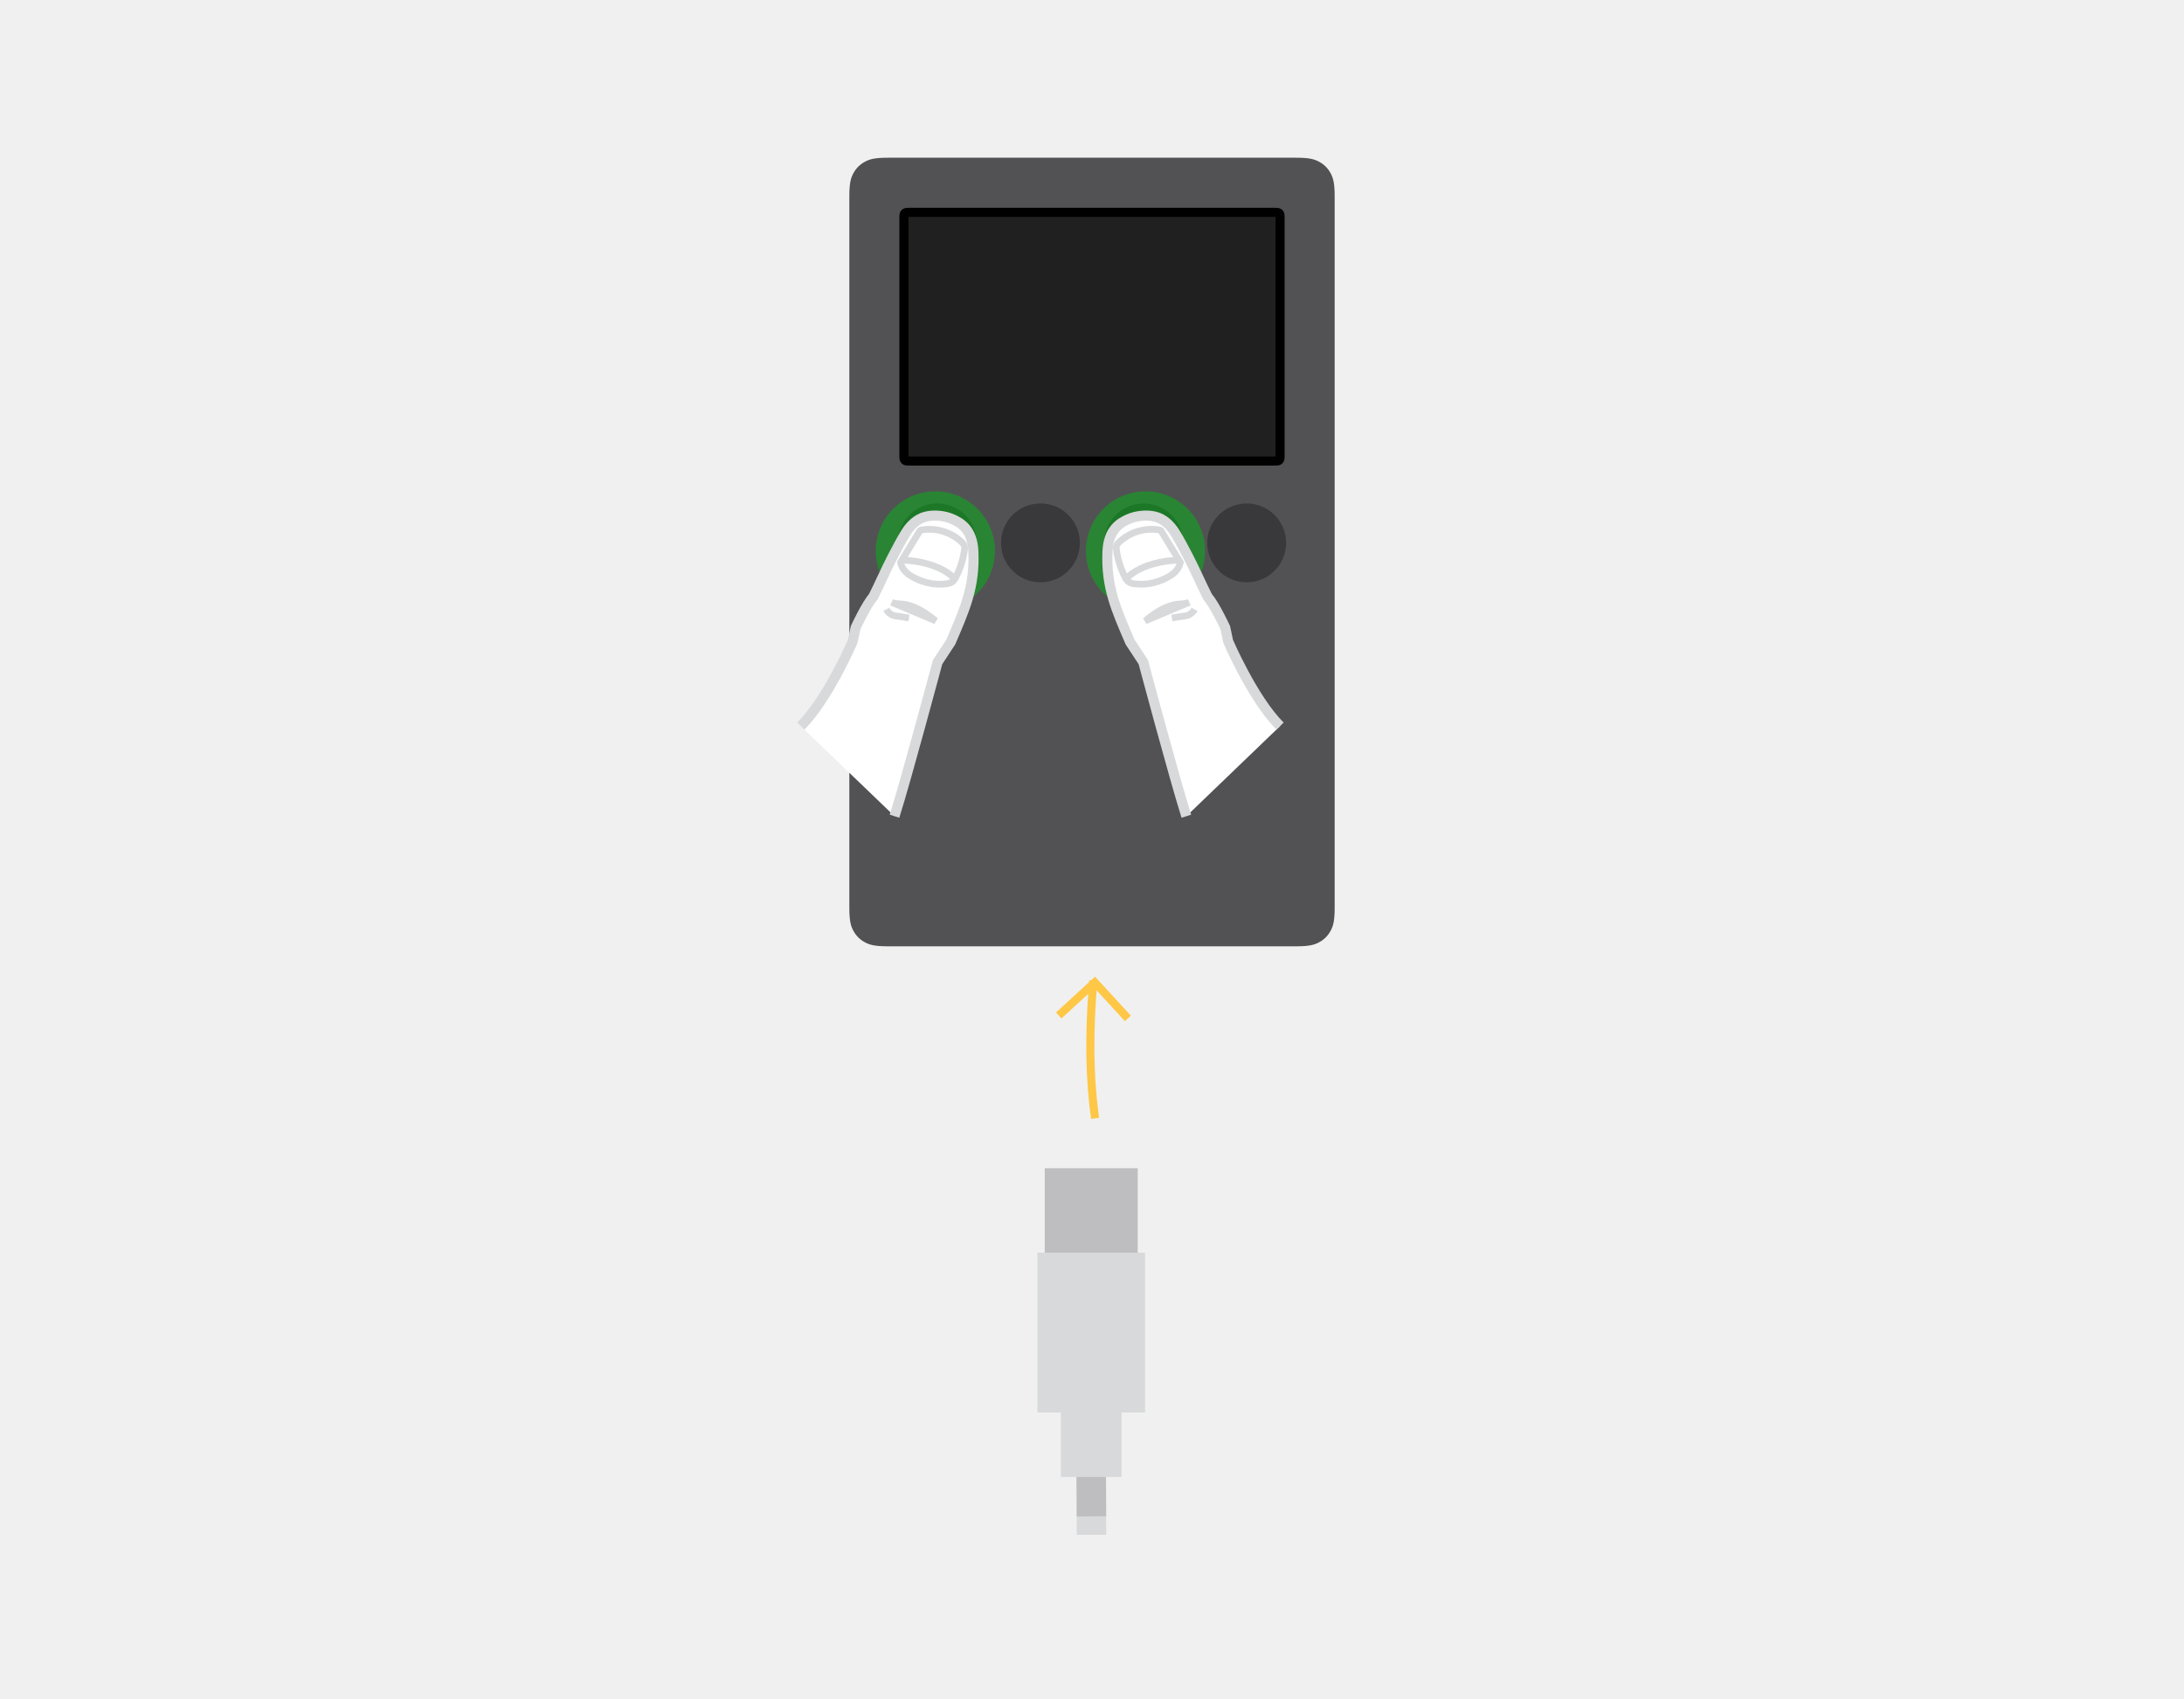
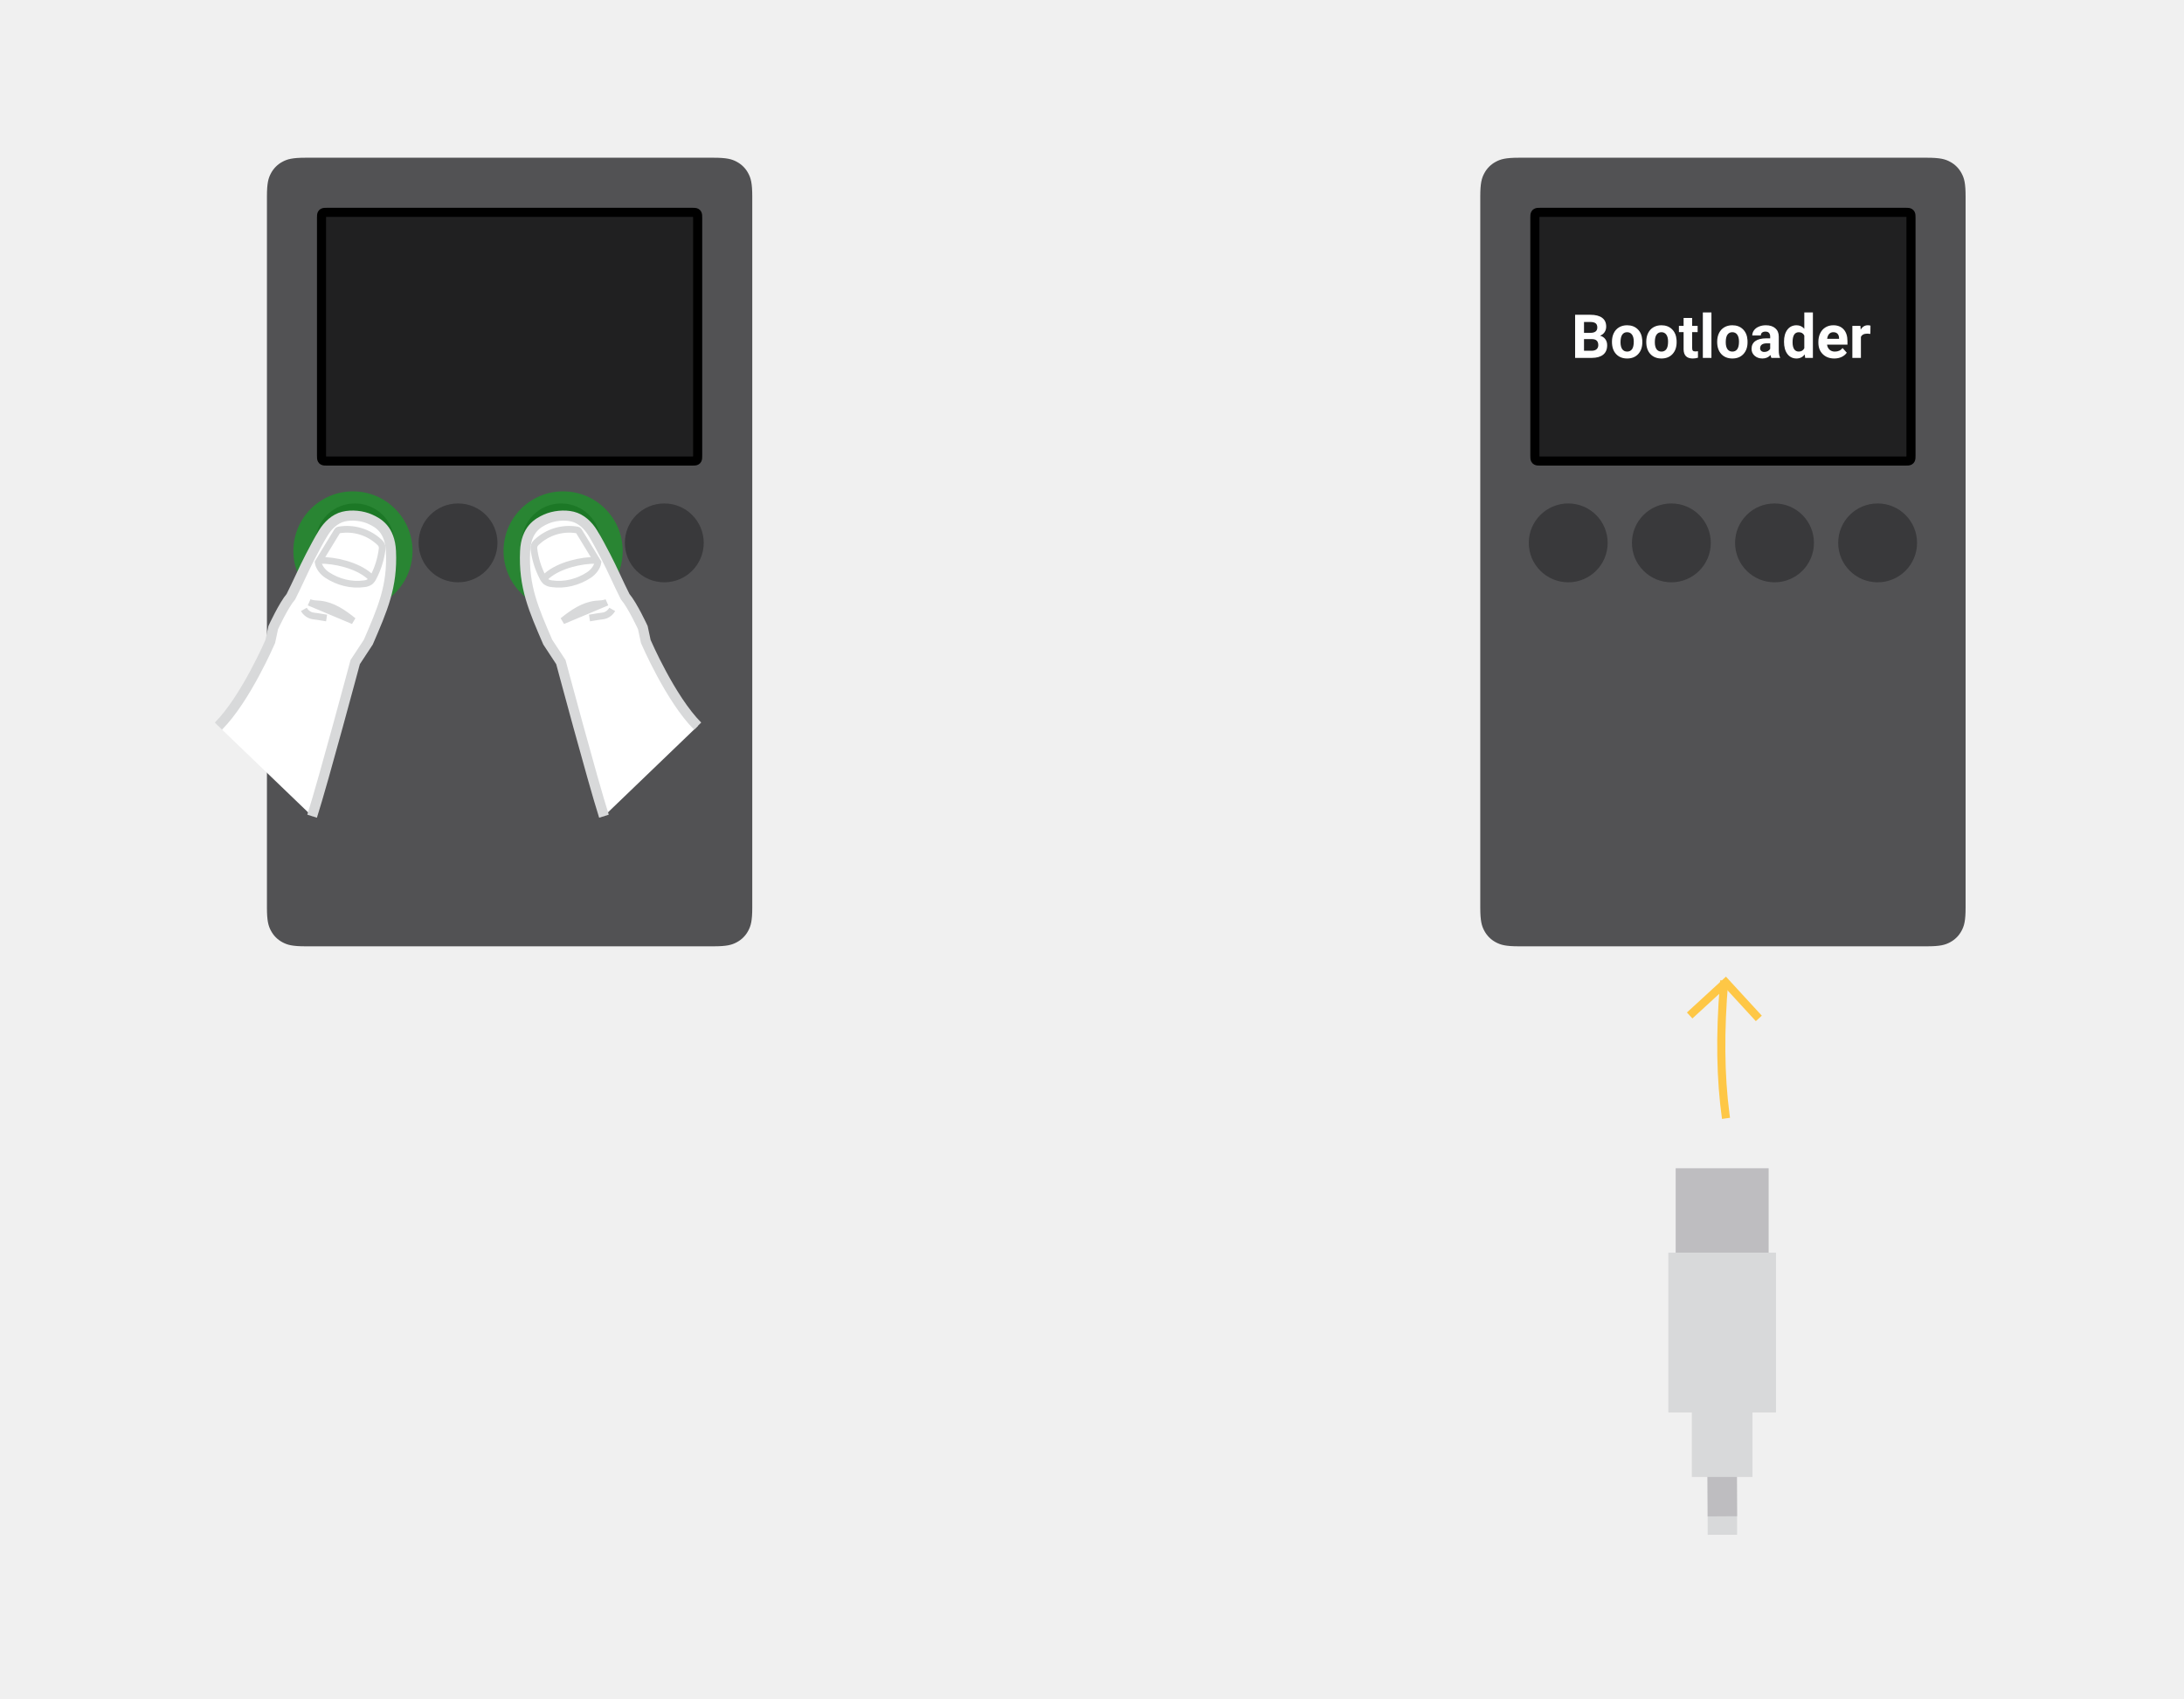
<svg xmlns="http://www.w3.org/2000/svg" width="360" height="280" viewBox="0 0 360 280" fill="none">
-   <path fill-rule="evenodd" clip-rule="evenodd" d="M146.41 26H213.59C215.819 26 216.627 26.232 217.442 26.668C218.257 27.104 218.896 27.743 219.332 28.558C219.768 29.373 220 30.181 220 32.41V149.59C220 151.819 219.768 152.627 219.332 153.442C218.896 154.257 218.257 154.896 217.442 155.332C216.627 155.768 215.819 156 213.59 156H146.41C144.181 156 143.373 155.768 142.558 155.332C141.743 154.896 141.104 154.257 140.668 153.442C140.232 152.627 140 151.819 140 149.59V32.41C140 30.181 140.232 29.373 140.668 28.558C141.104 27.743 141.743 27.104 142.558 26.668C143.373 26.232 144.181 26 146.41 26Z" fill="#525254" />
-   <path d="M154.498 95.993C158.088 95.993 160.998 93.082 160.998 89.493C160.998 85.903 158.088 82.993 154.498 82.993C150.908 82.993 147.998 85.903 147.998 89.493C147.998 93.082 150.908 95.993 154.498 95.993Z" fill="#39393B" />
-   <path d="M171.5 95.993C175.09 95.993 178 93.082 178 89.493C178 85.903 175.09 82.993 171.5 82.993C167.91 82.993 165 85.903 165 89.493C165 93.082 167.91 95.993 171.5 95.993Z" fill="#39393B" />
-   <path d="M188.502 95.993C192.092 95.993 195.002 93.082 195.002 89.493C195.002 85.903 192.092 82.993 188.502 82.993C184.912 82.993 182.002 85.903 182.002 89.493C182.002 93.082 184.912 95.993 188.502 95.993Z" fill="#39393B" />
-   <path d="M205.499 95.993C209.089 95.993 211.999 93.082 211.999 89.493C211.999 85.903 209.089 82.993 205.499 82.993C201.909 82.993 198.999 85.903 198.999 89.493C198.999 93.082 201.909 95.993 205.499 95.993Z" fill="#39393B" />
-   <path fill-rule="evenodd" clip-rule="evenodd" d="M210.15 35.004C210.482 35.005 210.625 35.014 210.76 35.086C210.828 35.122 210.881 35.175 210.917 35.243C210.994 35.387 210.999 35.541 210.999 35.927V75.081C210.999 75.466 210.994 75.62 210.917 75.765C210.881 75.832 210.828 75.885 210.76 75.922C210.615 75.999 210.462 76.004 210.076 76.004H149.922C149.536 76.004 149.383 75.999 149.238 75.922C149.17 75.885 149.117 75.832 149.081 75.765C149.004 75.62 148.999 75.466 148.999 75.081L148.999 35.853C149 35.521 149.009 35.378 149.081 35.243C149.117 35.175 149.17 35.122 149.238 35.086C149.383 35.009 149.536 35.004 149.922 35.004L210.15 35.004Z" fill="#202021" stroke="black" stroke-width="1.5" />
-   <path d="M188.821 100.642C194.245 100.642 198.642 96.245 198.642 90.821C198.642 85.397 194.245 81 188.821 81C183.397 81 179 85.397 179 90.821C179 96.245 183.397 100.642 188.821 100.642Z" fill="#00B812" fill-opacity="0.5" />
-   <path d="M211 119.699C206.511 115.21 202.451 105.752 202.451 105.752L201.962 103.461C201.962 103.461 200.287 99.819 199.041 98.346C197.936 96.159 196.968 93.887 195.836 91.717C195.164 90.425 194.451 89.062 193.692 87.827C192.933 86.592 191.798 85.511 190.391 85.164C189.022 84.825 187.281 85.008 185.994 85.585C184.66 86.184 182.73 87.245 182.555 90.871C182.281 96.71 183.97 100.469 186.289 105.855L188.453 109.146C188.453 109.146 193.674 128.648 195.553 134.551" fill="white" />
-   <path d="M211 119.699C206.511 115.21 202.451 105.752 202.451 105.752L201.962 103.461C201.962 103.461 200.287 99.819 199.041 98.346C197.936 96.159 196.968 93.887 195.836 91.717C195.164 90.425 194.451 89.062 193.692 87.827C192.933 86.592 191.798 85.511 190.391 85.164C189.022 84.825 187.281 85.008 185.994 85.585C184.66 86.184 182.73 87.245 182.555 90.871C182.281 96.71 183.97 100.469 186.289 105.855L188.453 109.146C188.453 109.146 193.674 128.648 195.553 134.551" stroke="#D8D9DA" stroke-width="1.661" />
-   <path d="M185.803 95.478C185.814 95.238 186.006 95.048 186.188 94.892C188.19 93.188 191.769 92.313 194.397 92.37" stroke="#D8D9DA" stroke-width="1.107" />
-   <path d="M193.167 101.878C193.759 101.789 194.032 101.726 194.623 101.636C194.928 101.591 195.558 101.541 195.84 101.416C196.296 101.227 196.675 100.89 196.917 100.46M185.443 95.139C184.686 93.675 184.198 92.088 184.002 90.454C183.958 90.087 184.1 89.725 184.368 89.471L184.429 89.412C186.228 87.698 188.736 86.941 191.184 87.373V87.373C191.269 87.388 191.344 87.438 191.389 87.512L194.558 92.706C194.44 93.522 193.772 94.336 193.083 94.787C191.281 95.967 189.085 96.538 186.953 96.23C186.605 96.199 186.27 96.079 185.982 95.88C185.752 95.673 185.569 95.421 185.443 95.139ZM188.762 102.35C190.375 101.045 192.172 99.793 194.237 99.584C194.845 99.522 195.48 99.55 196.034 99.294L188.762 102.35Z" stroke="#D8D9DA" stroke-width="1.107" />
-   <path d="M154.179 100.642C148.755 100.642 144.358 96.245 144.358 90.821C144.358 85.397 148.755 81 154.179 81C159.603 81 164 85.397 164 90.821C164 96.245 159.603 100.642 154.179 100.642Z" fill="#00B812" fill-opacity="0.5" />
-   <path d="M132 119.699C136.489 115.21 140.549 105.752 140.549 105.752L141.038 103.461C141.038 103.461 142.713 99.819 143.959 98.346C145.064 96.159 146.032 93.887 147.164 91.717C147.836 90.425 148.549 89.062 149.308 87.827C150.067 86.592 151.202 85.511 152.609 85.164C153.978 84.825 155.719 85.008 157.006 85.585C158.34 86.184 160.27 87.245 160.445 90.871C160.719 96.71 159.03 100.469 156.711 105.855L154.547 109.146C154.547 109.146 149.326 128.648 147.447 134.551" fill="white" />
-   <path d="M132 119.699C136.489 115.21 140.549 105.752 140.549 105.752L141.038 103.461C141.038 103.461 142.713 99.819 143.959 98.346C145.064 96.159 146.032 93.887 147.164 91.717C147.836 90.425 148.549 89.062 149.308 87.827C150.067 86.592 151.202 85.511 152.609 85.164C153.978 84.825 155.719 85.008 157.006 85.585C158.34 86.184 160.27 87.245 160.445 90.871C160.719 96.71 159.03 100.469 156.711 105.855L154.547 109.146C154.547 109.146 149.326 128.648 147.447 134.551" stroke="#D8D9DA" stroke-width="1.661" />
-   <path d="M157.197 95.478C157.186 95.238 156.994 95.048 156.812 94.892C154.81 93.188 151.231 92.313 148.603 92.37" stroke="#D8D9DA" stroke-width="1.107" />
-   <path d="M149.833 101.878C149.241 101.789 148.968 101.726 148.377 101.636C148.072 101.591 147.442 101.541 147.16 101.416C146.704 101.227 146.325 100.89 146.083 100.46M157.557 95.139C158.314 93.675 158.802 92.088 158.998 90.454C159.042 90.087 158.9 89.725 158.632 89.471L158.571 89.412C156.772 87.698 154.264 86.941 151.816 87.373V87.373C151.731 87.388 151.656 87.438 151.611 87.512L148.442 92.706C148.56 93.522 149.228 94.336 149.917 94.787C151.719 95.967 153.915 96.538 156.047 96.23C156.395 96.199 156.73 96.079 157.018 95.88C157.248 95.673 157.431 95.421 157.557 95.139ZM154.238 102.35C152.625 101.045 150.828 99.793 148.763 99.584C148.155 99.522 147.52 99.55 146.966 99.294L154.238 102.35Z" stroke="#D8D9DA" stroke-width="1.107" />
-   <path d="M182.297 228.642L182.335 253.005L177.484 253.013L177.446 228.65L182.297 228.642Z" fill="#D8D9DA" />
-   <path d="M182.215 228.632L182.334 249.95L177.484 249.978L177.365 228.659L182.215 228.632ZM172.21 192.584H187.536V221.293H172.21V192.584Z" fill="#BEBDC0" />
-   <path d="M174.871 214.226H184.872V243.479H174.871V214.226Z" fill="#D8D9DA" />
-   <path d="M171 206.499H188.744V232.842H171V206.499Z" fill="#D8D9DA" />
-   <path d="M179.847 184.453C178.937 178.015 178.817 170.683 179.48 162.453L179.552 161.598L180.882 161.713C180.172 169.913 180.238 177.211 181.079 183.608L181.169 184.266L179.847 184.453Z" fill="#FEC746" />
-   <path d="M174.967 167.891L174.064 166.908L180.497 161L186.407 167.433L185.424 168.337L180.417 162.886L174.967 167.891Z" fill="#FEC746" />
+   <path fill-rule="evenodd" clip-rule="evenodd" d="M50.41 26H117.59C119.819 26 120.627 26.232 121.442 26.668C122.257 27.104 122.896 27.743 123.332 28.558C123.768 29.373 124 30.181 124 32.41V149.59C124 151.819 123.768 152.627 123.332 153.442C122.896 154.257 122.257 154.896 121.442 155.332C120.627 155.768 119.819 156 117.59 156H50.41C48.181 156 47.373 155.768 46.558 155.332C45.743 154.896 45.104 154.257 44.668 153.442C44.232 152.627 44 151.819 44 149.59V32.41C44 30.181 44.232 29.373 44.668 28.558C45.104 27.743 45.743 27.104 46.558 26.668C47.373 26.232 48.181 26 50.41 26Z" fill="#525254" />
+   <path d="M58.498 95.993C62.088 95.993 64.998 93.082 64.998 89.493C64.998 85.903 62.088 82.993 58.498 82.993C54.908 82.993 51.998 85.903 51.998 89.493C51.998 93.082 54.908 95.993 58.498 95.993Z" fill="#39393B" />
+   <path d="M75.5 95.993C79.09 95.993 82 93.082 82 89.493C82 85.903 79.09 82.993 75.5 82.993C71.91 82.993 69 85.903 69 89.493C69 93.082 71.91 95.993 75.5 95.993Z" fill="#39393B" />
+   <path d="M92.502 95.993C96.092 95.993 99.002 93.082 99.002 89.493C99.002 85.903 96.092 82.993 92.502 82.993C88.912 82.993 86.002 85.903 86.002 89.493C86.002 93.082 88.912 95.993 92.502 95.993Z" fill="#39393B" />
+   <path d="M109.499 95.993C113.089 95.993 115.999 93.082 115.999 89.493C115.999 85.903 113.089 82.993 109.499 82.993C105.909 82.993 102.999 85.903 102.999 89.493C102.999 93.082 105.909 95.993 109.499 95.993Z" fill="#39393B" />
+   <path fill-rule="evenodd" clip-rule="evenodd" d="M114.15 35.004C114.482 35.005 114.625 35.014 114.76 35.086C114.828 35.122 114.881 35.175 114.917 35.243C114.994 35.387 114.999 35.541 114.999 35.927V75.081C114.999 75.466 114.994 75.62 114.917 75.765C114.881 75.832 114.828 75.885 114.76 75.922C114.615 75.999 114.462 76.004 114.076 76.004H53.922C53.536 76.004 53.383 75.999 53.238 75.922C53.17 75.885 53.117 75.832 53.081 75.765C53.004 75.62 52.999 75.466 52.999 75.081L52.999 35.853C53 35.521 53.009 35.378 53.081 35.243C53.117 35.175 53.17 35.122 53.238 35.086C53.383 35.009 53.536 35.004 53.922 35.004L114.15 35.004Z" fill="#202021" stroke="black" stroke-width="1.5" />
+   <path d="M92.821 100.642C98.245 100.642 102.642 96.245 102.642 90.821C102.642 85.397 98.245 81 92.821 81C87.397 81 83 85.397 83 90.821C83 96.245 87.397 100.642 92.821 100.642Z" fill="#00B812" fill-opacity="0.5" />
+   <path d="M115 119.699C110.511 115.21 106.451 105.752 106.451 105.752L105.961 103.461C105.961 103.461 104.287 99.819 103.041 98.346C101.935 96.159 100.967 93.887 99.836 91.717C99.163 90.425 98.451 89.062 97.692 87.827C96.932 86.592 95.798 85.511 94.391 85.164C93.022 84.825 91.28 85.008 89.994 85.585C88.66 86.184 86.729 87.245 86.555 90.871C86.281 96.71 87.97 100.469 90.289 105.855L92.452 109.146C92.452 109.146 97.673 128.648 99.553 134.551" fill="white" />
+   <path d="M115 119.699C110.511 115.21 106.451 105.752 106.451 105.752L105.961 103.461C105.961 103.461 104.287 99.819 103.041 98.346C101.935 96.159 100.967 93.887 99.836 91.717C99.163 90.425 98.451 89.062 97.692 87.827C96.932 86.592 95.798 85.511 94.391 85.164C93.022 84.825 91.28 85.008 89.994 85.585C88.66 86.184 86.729 87.245 86.555 90.871C86.281 96.71 87.97 100.469 90.289 105.855L92.452 109.146C92.452 109.146 97.673 128.648 99.553 134.551" stroke="#D8D9DA" stroke-width="1.661" />
+   <path d="M89.803 95.478C89.814 95.238 90.005 95.048 90.188 94.892C92.19 93.188 95.769 92.313 98.397 92.37" stroke="#D8D9DA" stroke-width="1.107" />
+   <path d="M97.168 101.878C97.759 101.789 98.033 101.726 98.623 101.636C98.929 101.591 99.558 101.541 99.84 101.416C100.296 101.227 100.675 100.89 100.917 100.46M89.443 95.139C88.686 93.675 88.198 92.088 88.002 90.454C87.959 90.087 88.1 89.725 88.368 89.471L88.429 89.412C90.229 87.698 92.736 86.941 95.184 87.373V87.373C95.269 87.388 95.344 87.438 95.389 87.512L98.559 92.706C98.441 93.522 97.772 94.336 97.083 94.787C95.282 95.967 93.085 96.538 90.954 96.23C90.605 96.199 90.27 96.079 89.982 95.88C89.753 95.673 89.569 95.421 89.443 95.139ZM92.763 102.35C94.375 101.045 96.172 99.793 98.237 99.584C98.845 99.522 99.481 99.55 100.034 99.294L92.763 102.35Z" stroke="#D8D9DA" stroke-width="1.107" />
+   <path d="M58.179 100.642C52.755 100.642 48.358 96.245 48.358 90.821C48.358 85.397 52.755 81 58.179 81C63.603 81 68 85.397 68 90.821C68 96.245 63.603 100.642 58.179 100.642Z" fill="#00B812" fill-opacity="0.5" />
+   <path d="M36 119.699C40.489 115.21 44.549 105.752 44.549 105.752L45.039 103.461C45.039 103.461 46.713 99.819 47.959 98.346C49.065 96.159 50.033 93.887 51.164 91.717C51.837 90.425 52.549 89.062 53.308 87.827C54.068 86.592 55.202 85.511 56.609 85.164C57.978 84.825 59.72 85.008 61.006 85.585C62.34 86.184 64.271 87.245 64.445 90.871C64.719 96.71 63.03 100.469 60.711 105.855L58.548 109.146C58.548 109.146 53.327 128.648 51.447 134.551" fill="white" />
+   <path d="M36 119.699C40.489 115.21 44.549 105.752 44.549 105.752L45.039 103.461C45.039 103.461 46.713 99.819 47.959 98.346C49.065 96.159 50.033 93.887 51.164 91.717C51.837 90.425 52.549 89.062 53.308 87.827C54.068 86.592 55.202 85.511 56.609 85.164C57.978 84.825 59.72 85.008 61.006 85.585C62.34 86.184 64.271 87.245 64.445 90.871C64.719 96.71 63.03 100.469 60.711 105.855L58.548 109.146C58.548 109.146 53.327 128.648 51.447 134.551" stroke="#D8D9DA" stroke-width="1.661" />
+   <path d="M61.197 95.478C61.186 95.238 60.995 95.048 60.812 94.892C58.81 93.188 55.231 92.313 52.603 92.37" stroke="#D8D9DA" stroke-width="1.107" />
+   <path d="M53.832 101.878C53.241 101.789 52.967 101.726 52.377 101.636C52.071 101.591 51.442 101.541 51.16 101.416C50.704 101.227 50.325 100.89 50.083 100.46M61.557 95.139C62.314 93.675 62.802 92.088 62.998 90.454C63.041 90.087 62.9 89.725 62.632 89.471L62.571 89.412C60.771 87.698 58.264 86.941 55.816 87.373V87.373C55.731 87.388 55.656 87.438 55.611 87.512L52.441 92.706C52.559 93.522 53.228 94.336 53.917 94.787C55.718 95.967 57.915 96.538 60.046 96.23C60.395 96.199 60.73 96.079 61.018 95.88C61.247 95.673 61.431 95.421 61.557 95.139ZM58.237 102.35C56.625 101.045 54.828 99.793 52.763 99.584C52.155 99.522 51.52 99.55 50.966 99.294L58.237 102.35Z" stroke="#D8D9DA" stroke-width="1.107" />
+   <path fill-rule="evenodd" clip-rule="evenodd" d="M250.41 26H317.59C319.819 26 320.627 26.232 321.442 26.668C322.257 27.104 322.896 27.743 323.332 28.558C323.768 29.373 324 30.181 324 32.41V149.59C324 151.819 323.768 152.627 323.332 153.442C322.896 154.257 322.257 154.896 321.442 155.332C320.627 155.768 319.819 156 317.59 156H250.41C248.181 156 247.373 155.768 246.558 155.332C245.743 154.896 245.104 154.257 244.668 153.442C244.232 152.627 244 151.819 244 149.59V32.41C244 30.181 244.232 29.373 244.668 28.558C245.104 27.743 245.743 27.104 246.558 26.668C247.373 26.232 248.181 26 250.41 26Z" fill="#525254" />
+   <path d="M258.498 95.993C262.088 95.993 264.998 93.082 264.998 89.493C264.998 85.903 262.088 82.993 258.498 82.993C254.908 82.993 251.998 85.903 251.998 89.493C251.998 93.082 254.908 95.993 258.498 95.993Z" fill="#39393B" />
+   <path d="M275.5 95.993C279.09 95.993 282 93.082 282 89.493C282 85.903 279.09 82.993 275.5 82.993C271.91 82.993 269 85.903 269 89.493C269 93.082 271.91 95.993 275.5 95.993Z" fill="#39393B" />
+   <path d="M292.502 95.993C296.092 95.993 299.002 93.082 299.002 89.493C299.002 85.903 296.092 82.993 292.502 82.993C288.912 82.993 286.002 85.903 286.002 89.493C286.002 93.082 288.912 95.993 292.502 95.993Z" fill="#39393B" />
+   <path d="M309.499 95.993C313.089 95.993 315.999 93.082 315.999 89.493C315.999 85.903 313.089 82.993 309.499 82.993C305.909 82.993 302.999 85.903 302.999 89.493C302.999 93.082 305.909 95.993 309.499 95.993Z" fill="#39393B" />
+   <path fill-rule="evenodd" clip-rule="evenodd" d="M314.15 35.004C314.482 35.005 314.625 35.014 314.76 35.086C314.828 35.122 314.881 35.175 314.917 35.243C314.994 35.387 314.999 35.541 314.999 35.927V75.081C314.999 75.466 314.994 75.62 314.917 75.765C314.881 75.832 314.828 75.885 314.76 75.922C314.615 75.999 314.462 76.004 314.076 76.004H253.922C253.536 76.004 253.383 75.999 253.238 75.922C253.17 75.885 253.117 75.832 253.081 75.765C253.004 75.62 252.999 75.466 252.999 75.081L252.999 35.853C253 35.521 253.009 35.378 253.081 35.243C253.117 35.175 253.17 35.122 253.238 35.086C253.383 35.009 253.536 35.004 253.922 35.004L314.15 35.004Z" fill="#202021" stroke="black" stroke-width="1.5" />
+   <path d="M259.635 59V51.891H262.125C262.988 51.891 263.642 52.057 264.088 52.389C264.534 52.717 264.757 53.201 264.757 53.839C264.757 54.187 264.667 54.495 264.488 54.762C264.309 55.025 264.06 55.219 263.741 55.343C264.106 55.434 264.392 55.618 264.601 55.895C264.812 56.171 264.918 56.51 264.918 56.91C264.918 57.594 264.7 58.111 264.264 58.463C263.827 58.815 263.206 58.993 262.398 59H259.635ZM261.1 55.904V57.823H262.354C262.7 57.823 262.968 57.742 263.16 57.579C263.355 57.413 263.453 57.185 263.453 56.895C263.453 56.245 263.116 55.914 262.442 55.904H261.1ZM261.1 54.869H262.184C262.923 54.856 263.292 54.562 263.292 53.985C263.292 53.663 263.198 53.432 263.009 53.292C262.823 53.149 262.529 53.077 262.125 53.077H261.1V54.869ZM265.709 56.31C265.709 55.785 265.81 55.318 266.012 54.908C266.214 54.498 266.503 54.181 266.881 53.956C267.262 53.731 267.703 53.619 268.204 53.619C268.917 53.619 269.498 53.837 269.947 54.273C270.4 54.71 270.652 55.302 270.704 56.051L270.714 56.412C270.714 57.223 270.488 57.874 270.035 58.365C269.583 58.853 268.976 59.098 268.214 59.098C267.452 59.098 266.843 58.853 266.388 58.365C265.935 57.877 265.709 57.213 265.709 56.373V56.31ZM267.12 56.412C267.12 56.913 267.215 57.297 267.403 57.565C267.592 57.828 267.862 57.96 268.214 57.96C268.556 57.96 268.823 57.83 269.015 57.569C269.207 57.306 269.303 56.886 269.303 56.31C269.303 55.818 269.207 55.437 269.015 55.167C268.823 54.897 268.552 54.762 268.204 54.762C267.859 54.762 267.592 54.897 267.403 55.167C267.215 55.434 267.12 55.849 267.12 56.412ZM271.363 56.31C271.363 55.785 271.464 55.318 271.666 54.908C271.868 54.498 272.158 54.181 272.535 53.956C272.916 53.731 273.357 53.619 273.858 53.619C274.571 53.619 275.152 53.837 275.602 54.273C276.054 54.71 276.306 55.302 276.358 56.051L276.368 56.412C276.368 57.223 276.142 57.874 275.689 58.365C275.237 58.853 274.63 59.098 273.868 59.098C273.106 59.098 272.498 58.853 272.042 58.365C271.59 57.877 271.363 57.213 271.363 56.373V56.31ZM272.774 56.412C272.774 56.913 272.869 57.297 273.058 57.565C273.246 57.828 273.517 57.96 273.868 57.96C274.21 57.96 274.477 57.83 274.669 57.569C274.861 57.306 274.957 56.886 274.957 56.31C274.957 55.818 274.861 55.437 274.669 55.167C274.477 54.897 274.207 54.762 273.858 54.762C273.513 54.762 273.246 54.897 273.058 55.167C272.869 55.434 272.774 55.849 272.774 56.412ZM278.927 52.418V53.717H279.83V54.752H278.927V57.389C278.927 57.584 278.964 57.724 279.039 57.809C279.114 57.893 279.257 57.935 279.469 57.935C279.625 57.935 279.763 57.924 279.884 57.901V58.971C279.607 59.055 279.322 59.098 279.029 59.098C278.04 59.098 277.535 58.598 277.516 57.599V54.752H276.744V53.717H277.516V52.418H278.927ZM282.105 59H280.689V51.5H282.105V59ZM283.053 56.31C283.053 55.785 283.154 55.318 283.355 54.908C283.557 54.498 283.847 54.181 284.225 53.956C284.605 53.731 285.047 53.619 285.548 53.619C286.261 53.619 286.842 53.837 287.291 54.273C287.743 54.71 287.996 55.302 288.048 56.051L288.058 56.412C288.058 57.223 287.831 57.874 287.379 58.365C286.926 58.853 286.319 59.098 285.558 59.098C284.796 59.098 284.187 58.853 283.731 58.365C283.279 57.877 283.053 57.213 283.053 56.373V56.31ZM284.464 56.412C284.464 56.913 284.558 57.297 284.747 57.565C284.936 57.828 285.206 57.96 285.558 57.96C285.899 57.96 286.166 57.83 286.358 57.569C286.55 57.306 286.646 56.886 286.646 56.31C286.646 55.818 286.55 55.437 286.358 55.167C286.166 54.897 285.896 54.762 285.548 54.762C285.203 54.762 284.936 54.897 284.747 55.167C284.558 55.434 284.464 55.849 284.464 56.412ZM291.988 59C291.923 58.873 291.876 58.715 291.847 58.526C291.505 58.907 291.061 59.098 290.514 59.098C289.996 59.098 289.566 58.948 289.225 58.648C288.886 58.349 288.717 57.971 288.717 57.516C288.717 56.956 288.924 56.526 289.337 56.227C289.754 55.927 290.354 55.776 291.139 55.773H291.788V55.47C291.788 55.226 291.725 55.03 291.598 54.884C291.474 54.737 291.277 54.664 291.007 54.664C290.769 54.664 290.582 54.721 290.445 54.835C290.312 54.949 290.245 55.105 290.245 55.304H288.834C288.834 54.998 288.928 54.715 289.117 54.454C289.306 54.194 289.573 53.99 289.918 53.844C290.263 53.694 290.65 53.619 291.08 53.619C291.731 53.619 292.247 53.783 292.628 54.112C293.012 54.438 293.204 54.897 293.204 55.489V57.779C293.207 58.281 293.277 58.66 293.414 58.917V59H291.988ZM290.821 58.019C291.03 58.019 291.222 57.973 291.397 57.882C291.573 57.787 291.703 57.662 291.788 57.506V56.598H291.261C290.554 56.598 290.178 56.842 290.133 57.33L290.128 57.413C290.128 57.589 290.19 57.734 290.313 57.848C290.437 57.962 290.606 58.019 290.821 58.019ZM294.068 56.319C294.068 55.496 294.252 54.84 294.62 54.352C294.991 53.863 295.497 53.619 296.139 53.619C296.653 53.619 297.078 53.811 297.413 54.195V51.5H298.829V59H297.555L297.486 58.438C297.135 58.878 296.682 59.098 296.129 59.098C295.507 59.098 295.007 58.853 294.63 58.365C294.256 57.874 294.068 57.192 294.068 56.319ZM295.479 56.422C295.479 56.917 295.566 57.296 295.738 57.56C295.911 57.823 296.161 57.955 296.49 57.955C296.926 57.955 297.234 57.771 297.413 57.403V55.318C297.237 54.95 296.933 54.767 296.5 54.767C295.82 54.767 295.479 55.318 295.479 56.422ZM302.354 59.098C301.58 59.098 300.948 58.86 300.46 58.385C299.975 57.91 299.732 57.276 299.732 56.485V56.349C299.732 55.818 299.835 55.344 300.04 54.928C300.245 54.508 300.535 54.185 300.909 53.961C301.287 53.733 301.716 53.619 302.198 53.619C302.921 53.619 303.489 53.847 303.902 54.303C304.319 54.758 304.527 55.405 304.527 56.241V56.817H301.163C301.209 57.162 301.345 57.439 301.573 57.648C301.804 57.856 302.096 57.96 302.447 57.96C302.991 57.96 303.416 57.763 303.722 57.369L304.415 58.145C304.203 58.445 303.917 58.679 303.556 58.849C303.194 59.015 302.794 59.098 302.354 59.098ZM302.193 54.762C301.913 54.762 301.686 54.856 301.51 55.045C301.337 55.234 301.227 55.504 301.178 55.855H303.141V55.743C303.134 55.431 303.049 55.19 302.887 55.02C302.724 54.848 302.493 54.762 302.193 54.762ZM308.302 55.04C308.11 55.014 307.94 55.001 307.794 55.001C307.26 55.001 306.91 55.182 306.744 55.543V59H305.333V53.717H306.666L306.705 54.347C306.988 53.862 307.381 53.619 307.882 53.619C308.038 53.619 308.185 53.64 308.321 53.683L308.302 55.04Z" fill="white" />
+   <path d="M286.297 228.642L286.335 253.005L281.484 253.013L281.446 228.65L286.297 228.642Z" fill="#D8D9DA" />
+   <path d="M286.215 228.632L286.334 249.95L281.484 249.978L281.365 228.659L286.215 228.632ZM276.21 192.584H291.536V221.293H276.21V192.584Z" fill="#BEBDC0" />
+   <path d="M278.871 214.226H288.872V243.479H278.871V214.226Z" fill="#D8D9DA" />
+   <path d="M275 206.499H292.744V232.842H275V206.499Z" fill="#D8D9DA" />
+   <path d="M283.847 184.453C282.937 178.015 282.817 170.683 283.48 162.453L283.552 161.598L284.882 161.713C284.172 169.913 284.238 177.211 285.079 183.608L285.169 184.266L283.847 184.453V184.453Z" fill="#FEC746" />
+   <path d="M278.967 167.891L278.064 166.908L284.497 161L290.407 167.433L289.424 168.337L284.417 162.886L278.967 167.891Z" fill="#FEC746" />
</svg>
